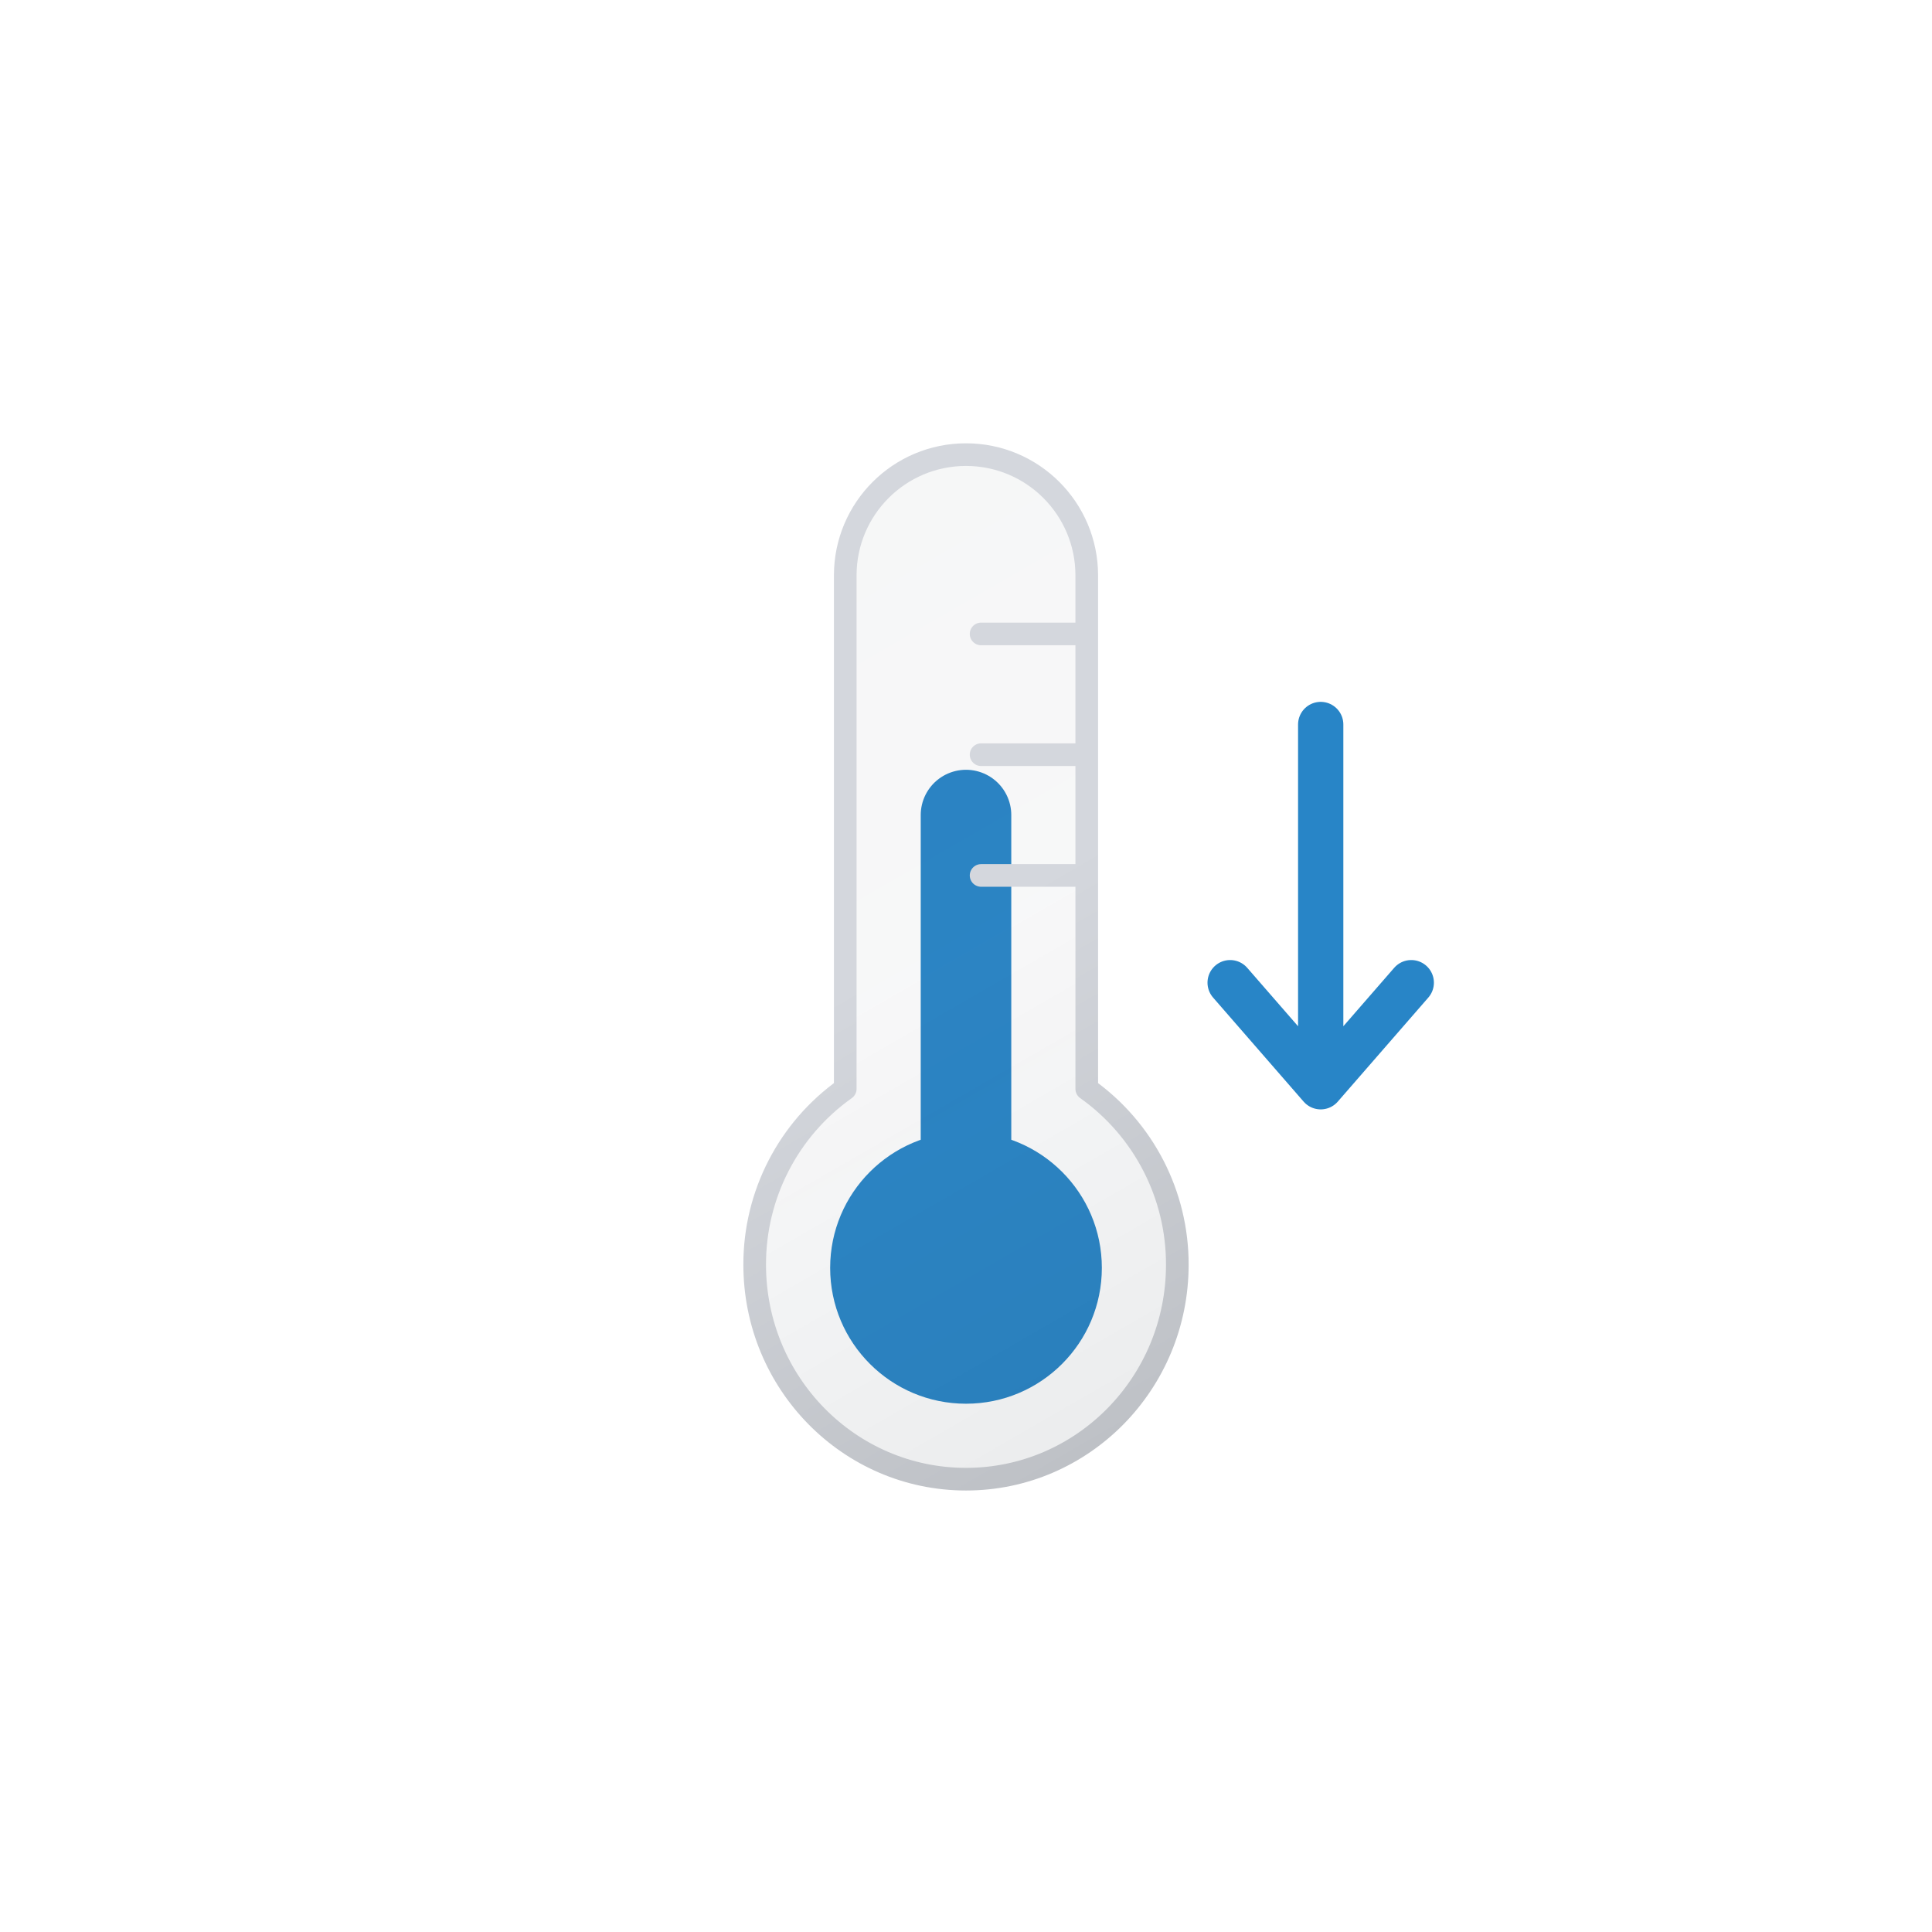
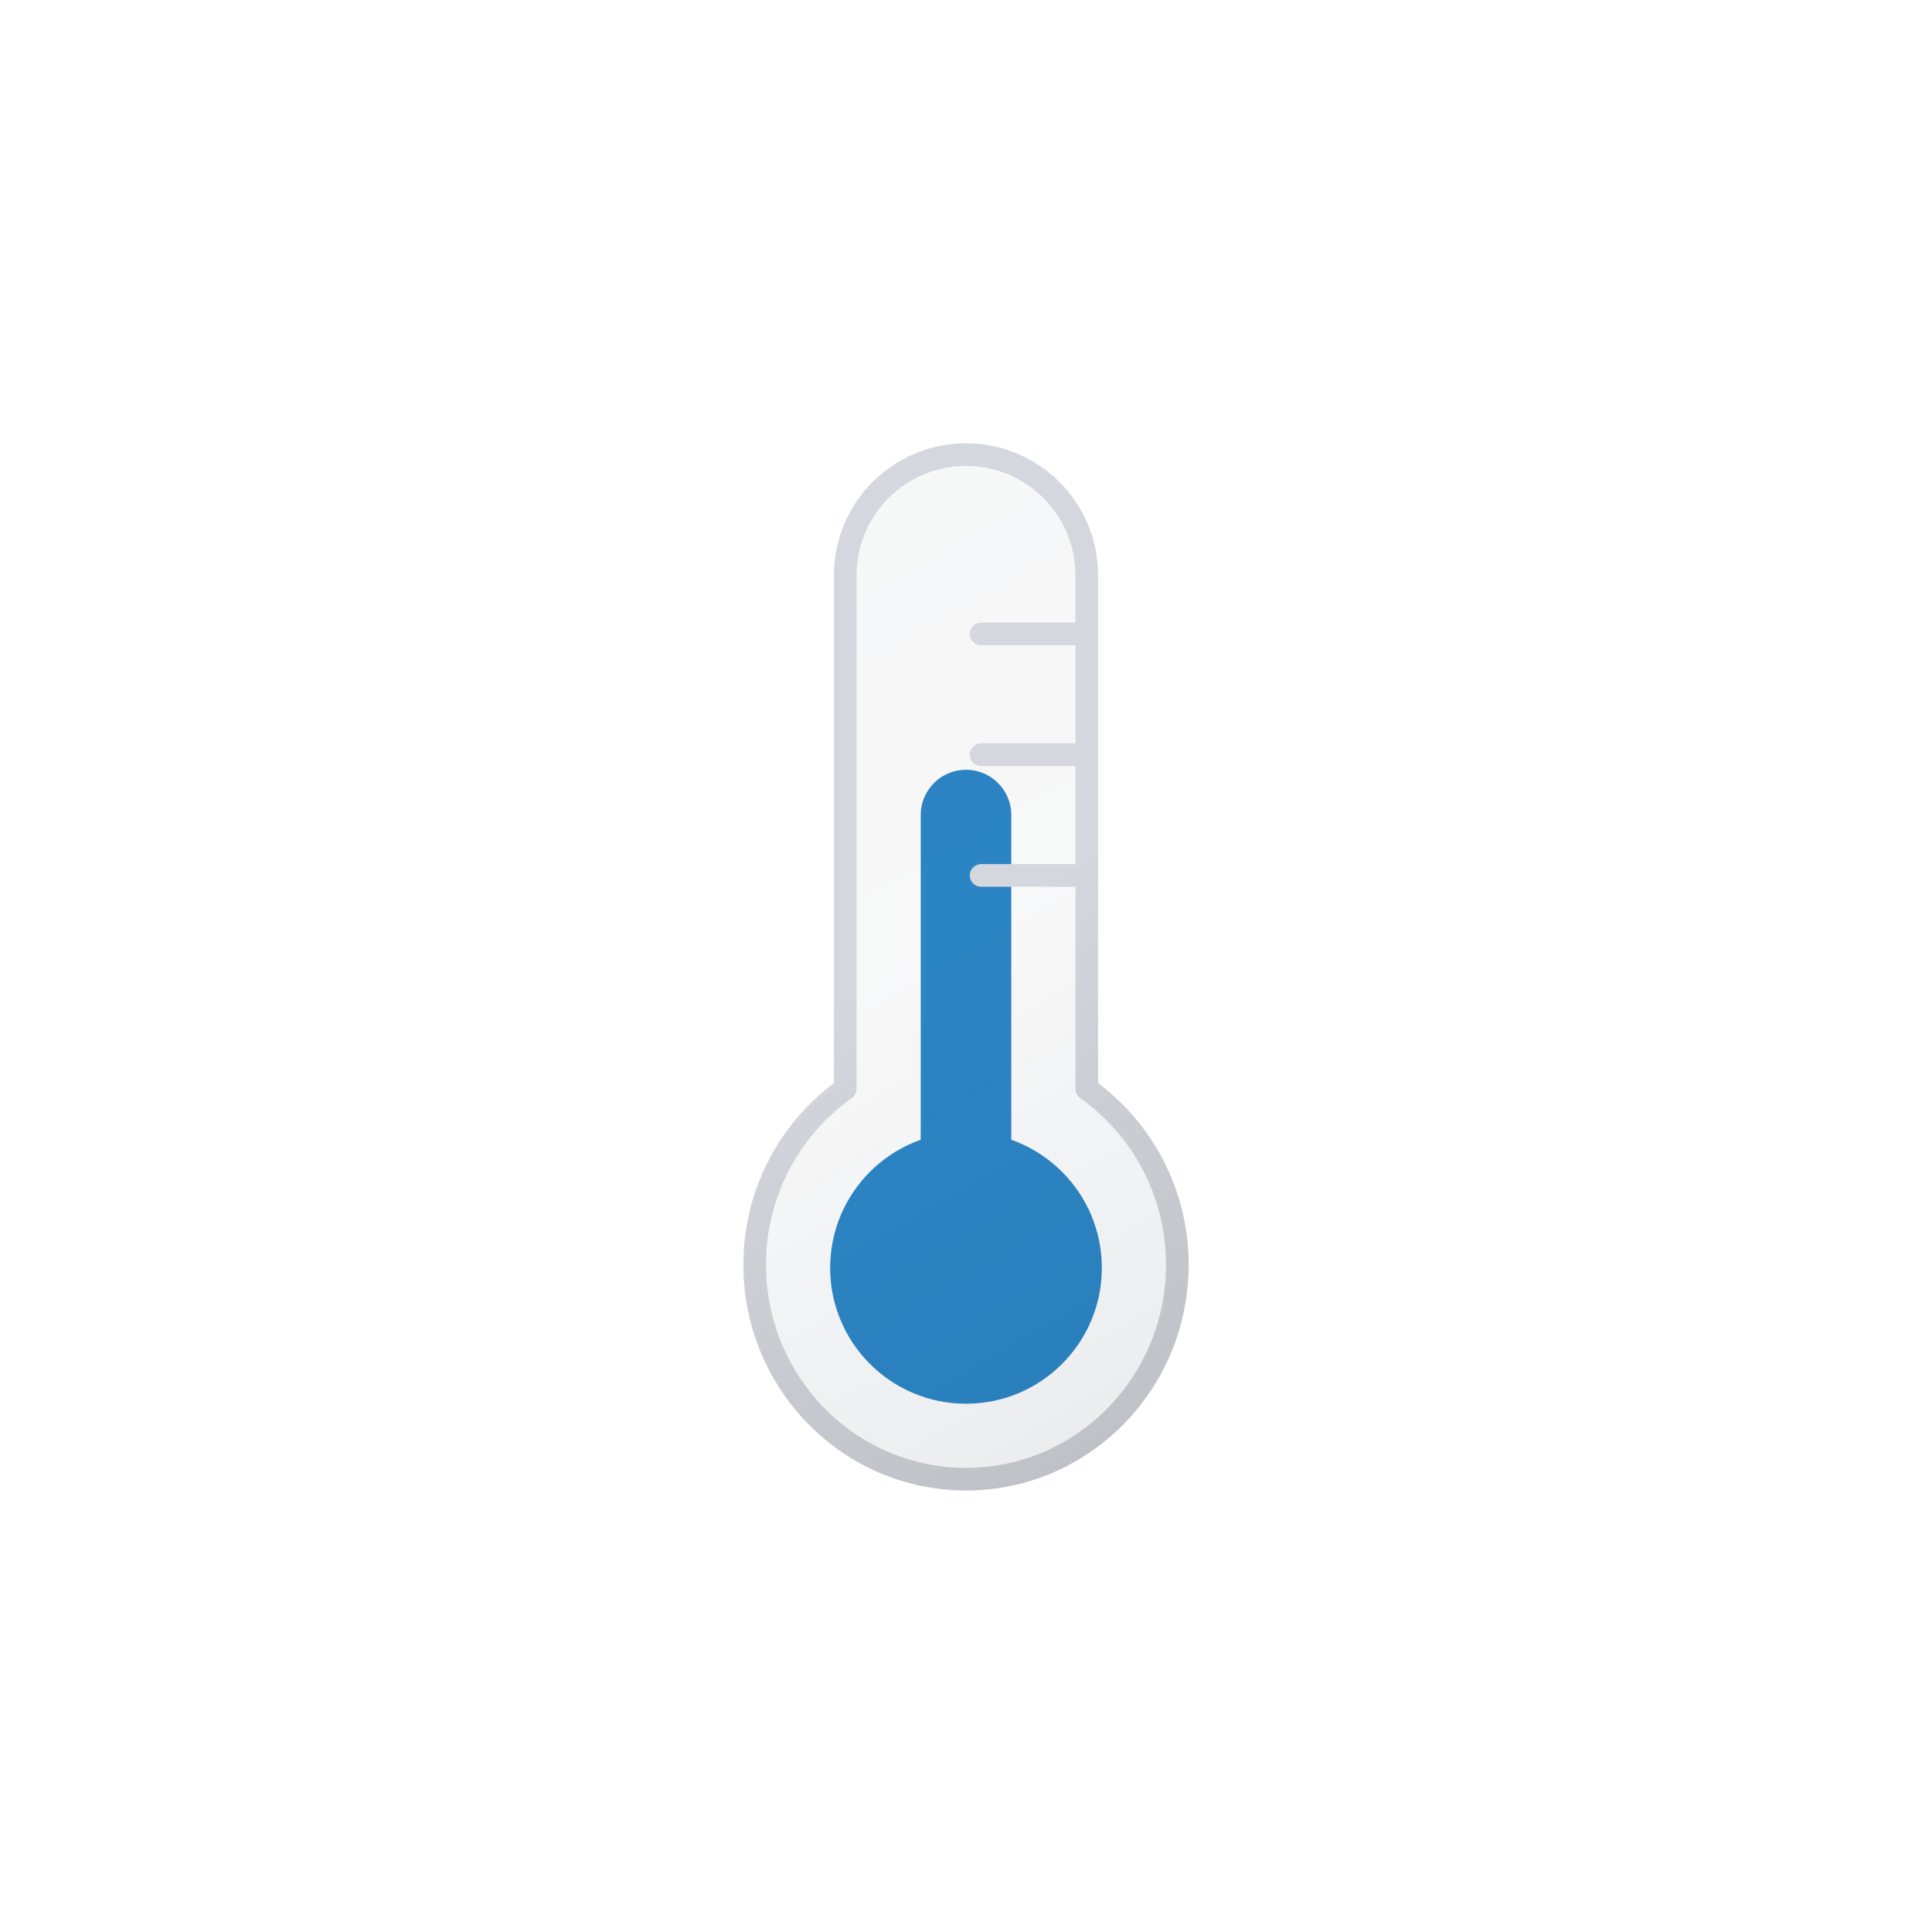
<svg xmlns="http://www.w3.org/2000/svg" xmlns:xlink="http://www.w3.org/1999/xlink" viewBox="0 0 512 512">
  <defs>
    <linearGradient id="a" x1="-7.17" y1="36.31" x2="116.44" y2="250.4" gradientUnits="userSpaceOnUse">
      <stop offset="0" stop-color="#515a69" stop-opacity="0.05" />
      <stop offset="0.45" stop-color="#6b7280" stop-opacity="0.05" />
      <stop offset="1" stop-color="#384354" stop-opacity="0.1" />
    </linearGradient>
    <linearGradient id="b" x1="-8.67" y1="33.71" x2="117.94" y2="253" gradientUnits="userSpaceOnUse">
      <stop offset="0" stop-color="#d4d7dd" />
      <stop offset="0.45" stop-color="#d4d7dd" />
      <stop offset="1" stop-color="#bec1c6" />
    </linearGradient>
    <symbol id="d" viewBox="0 0 72 168">
      <circle cx="36" cy="132" r="36" fill="#2885c7" />
-       <path d="M36,12V132" fill="none" stroke="#2885c7" stroke-linecap="round" stroke-miterlimit="10" stroke-width="24" />
+       <path d="M36,12V132" fill="none" stroke="#2885c7" stroke-linecap="round" stroke-miterlimit="10" stroke-width="24">
+         <animateTransform attributeName="transform" type="translate" values="0 0; 0 18; 0 0" dur="1s" calcMode="spline" keySplines=".42, 0, .58, 1; .42, 0, .58, 1" repeatCount="indefinite" />
+       </path>
    </symbol>
    <symbol id="e" viewBox="0 0 118 278">
      <path d="M115,218.16C115,249.55,89.93,275,59,275S3,249.55,3,218.16a57,57,0,0,1,24-46.6V35.48a32,32,0,1,1,64,0V171.56A57,57,0,0,1,115,218.16ZM63,83H91M63,51H91M63,115H91" stroke-linecap="round" stroke-linejoin="round" stroke-width="6" fill="url(#a)" stroke="url(#b)" />
    </symbol>
    <symbol id="c" viewBox="0 0 118 278">
      <use width="72" height="168" transform="translate(23 87)" xlink:href="#d" />
      <use width="118" height="278" xlink:href="#e" />
    </symbol>
  </defs>
  <use width="118" height="278" transform="translate(197 117)" xlink:href="#c" />
-   <polyline points="350 192 350 288 326 260.42 350 288 374 260.42" fill="none" stroke="#2885c7" stroke-linecap="round" stroke-linejoin="round" stroke-width="12" />
+   <path d="M372.5,271a4.59,4.59,0,0,0-3.18,1.26L350,290.66l-19.32-18.4a4.64,4.64,0,0,0-6.36,0,4.14,4.14,0,0,0,0,6.06l22.5,21.42a4.64,4.64,0,0,0,6.36,0l22.5-21.42a4.14,4.14,0,0,0,0-6.06A4.59,4.59,0,0,0,372.5,271Z" fill="#2a81bf" opacity="0">
+     <animateTransform attributeName="transform" type="translate" values="0 -30; 0 0; 0 30" begin="-1.2s" dur="3s" calcMode="spline" keySplines=".55, 0, .1, 1; .55, 0, .1, 1" repeatCount="indefinite" />
+     <animate attributeName="opacity" values="0; 1; 0" begin="-1.2s" dur="3s" calcMode="spline" keySplines=".55, 0, .1, 1; .55, 0, .1, 1" repeatCount="indefinite" />
+   </path>
+   <path d="M372.5,244a4.59,4.59,0,0,0-3.18,1.26L350,263.66l-19.32-18.4a4.64,4.64,0,0,0-6.36,0,4.14,4.14,0,0,0,0,6.06l22.5,21.42a4.64,4.64,0,0,0,6.36,0l22.5-21.42a4.14,4.14,0,0,0,0-6.06A4.59,4.59,0,0,0,372.5,244Z" fill="#2a81bf" opacity="0">
+     <animateTransform attributeName="transform" type="translate" values="0 -30; 0 0; 0 30" begin="-1.1s" dur="3s" calcMode="spline" keySplines=".55, 0, .1, 1; .55, 0, .1, 1" repeatCount="indefinite" />
+     <animate attributeName="opacity" values="0; 1; 0" begin="-1.1s" dur="3s" calcMode="spline" keySplines=".55, 0, .1, 1; .55, 0, .1, 1" repeatCount="indefinite" />
+   </path>
+   <path d="M372.5,217a4.59,4.59,0,0,0-3.18,1.26L350,236.66l-19.32-18.4a4.64,4.64,0,0,0-6.36,0,4.14,4.14,0,0,0,0,6.06l22.5,21.42a4.64,4.64,0,0,0,6.36,0l22.5-21.42a4.14,4.14,0,0,0,0-6.06A4.59,4.59,0,0,0,372.5,217Z" fill="#2a81bf" opacity="0">
+     <animateTransform attributeName="transform" type="translate" values="0 -30; 0 0; 0 30" begin="-1s" dur="3s" calcMode="spline" keySplines=".55, 0, .1, 1; .55, 0, .1, 1" repeatCount="indefinite" />
+     <animate attributeName="opacity" values="0; 1; 0" begin="-1s" dur="3s" calcMode="spline" keySplines=".55, 0, .1, 1; .55, 0, .1, 1" repeatCount="indefinite" />
+   </path>
</svg>
